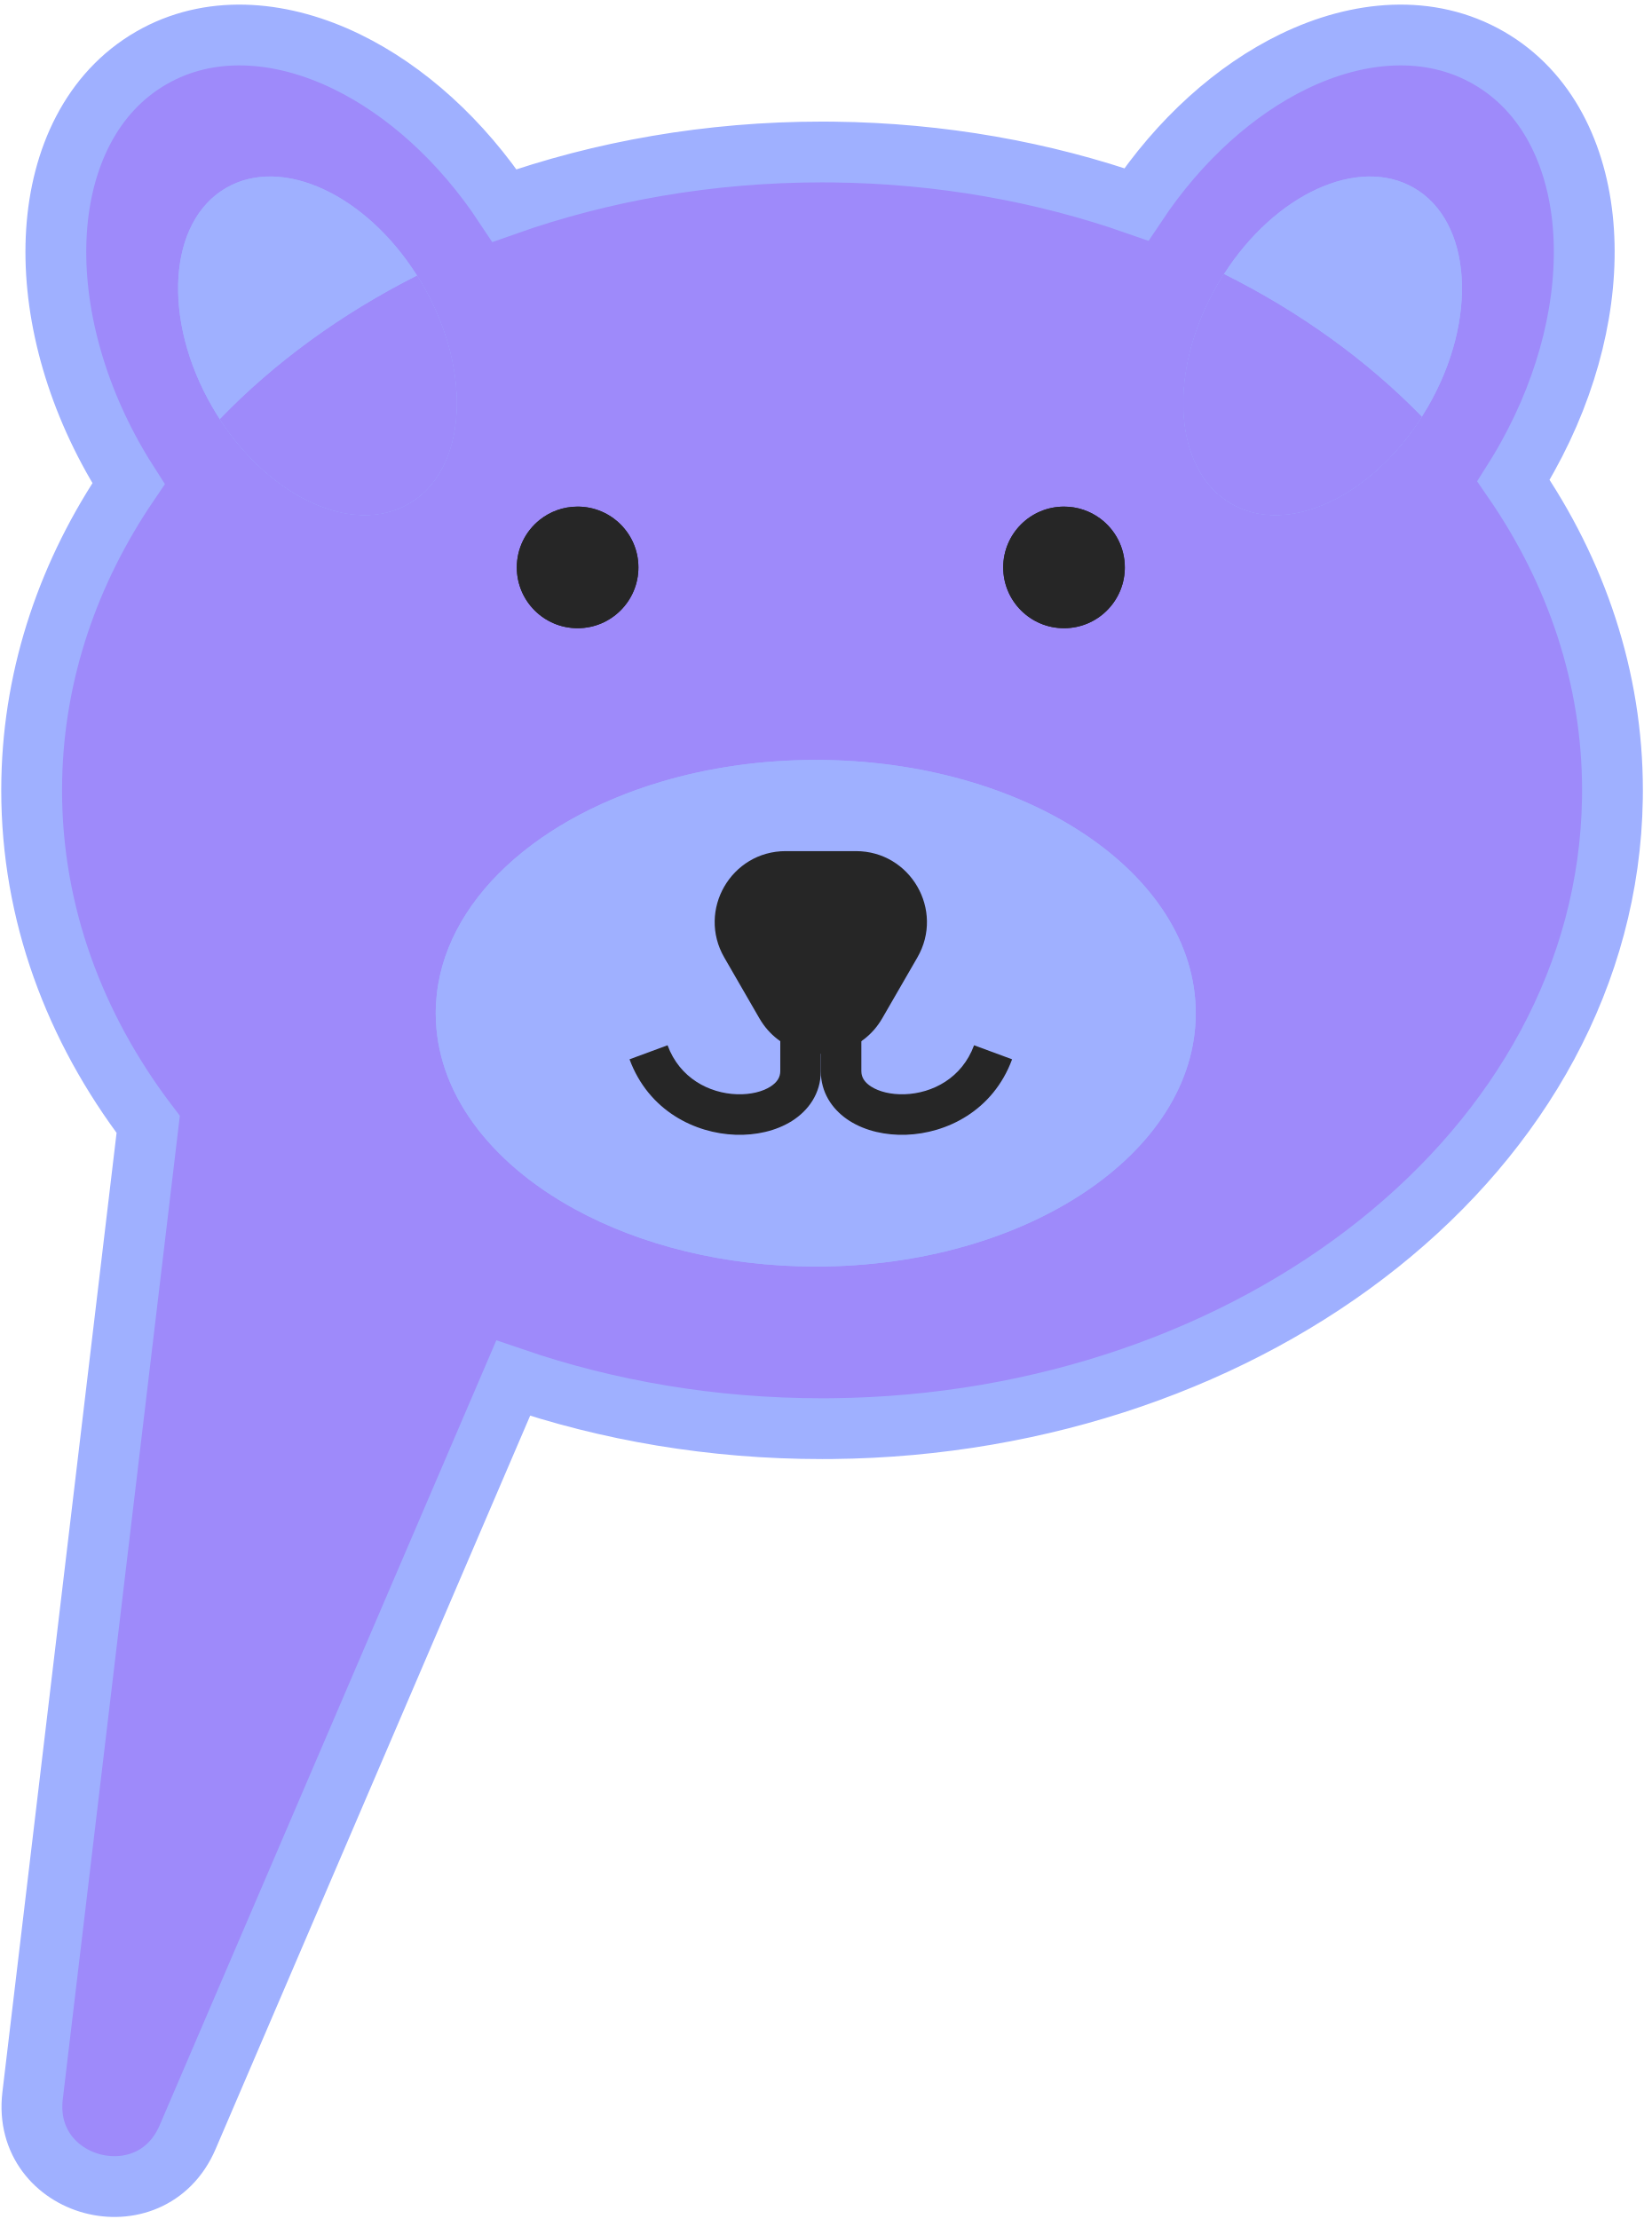
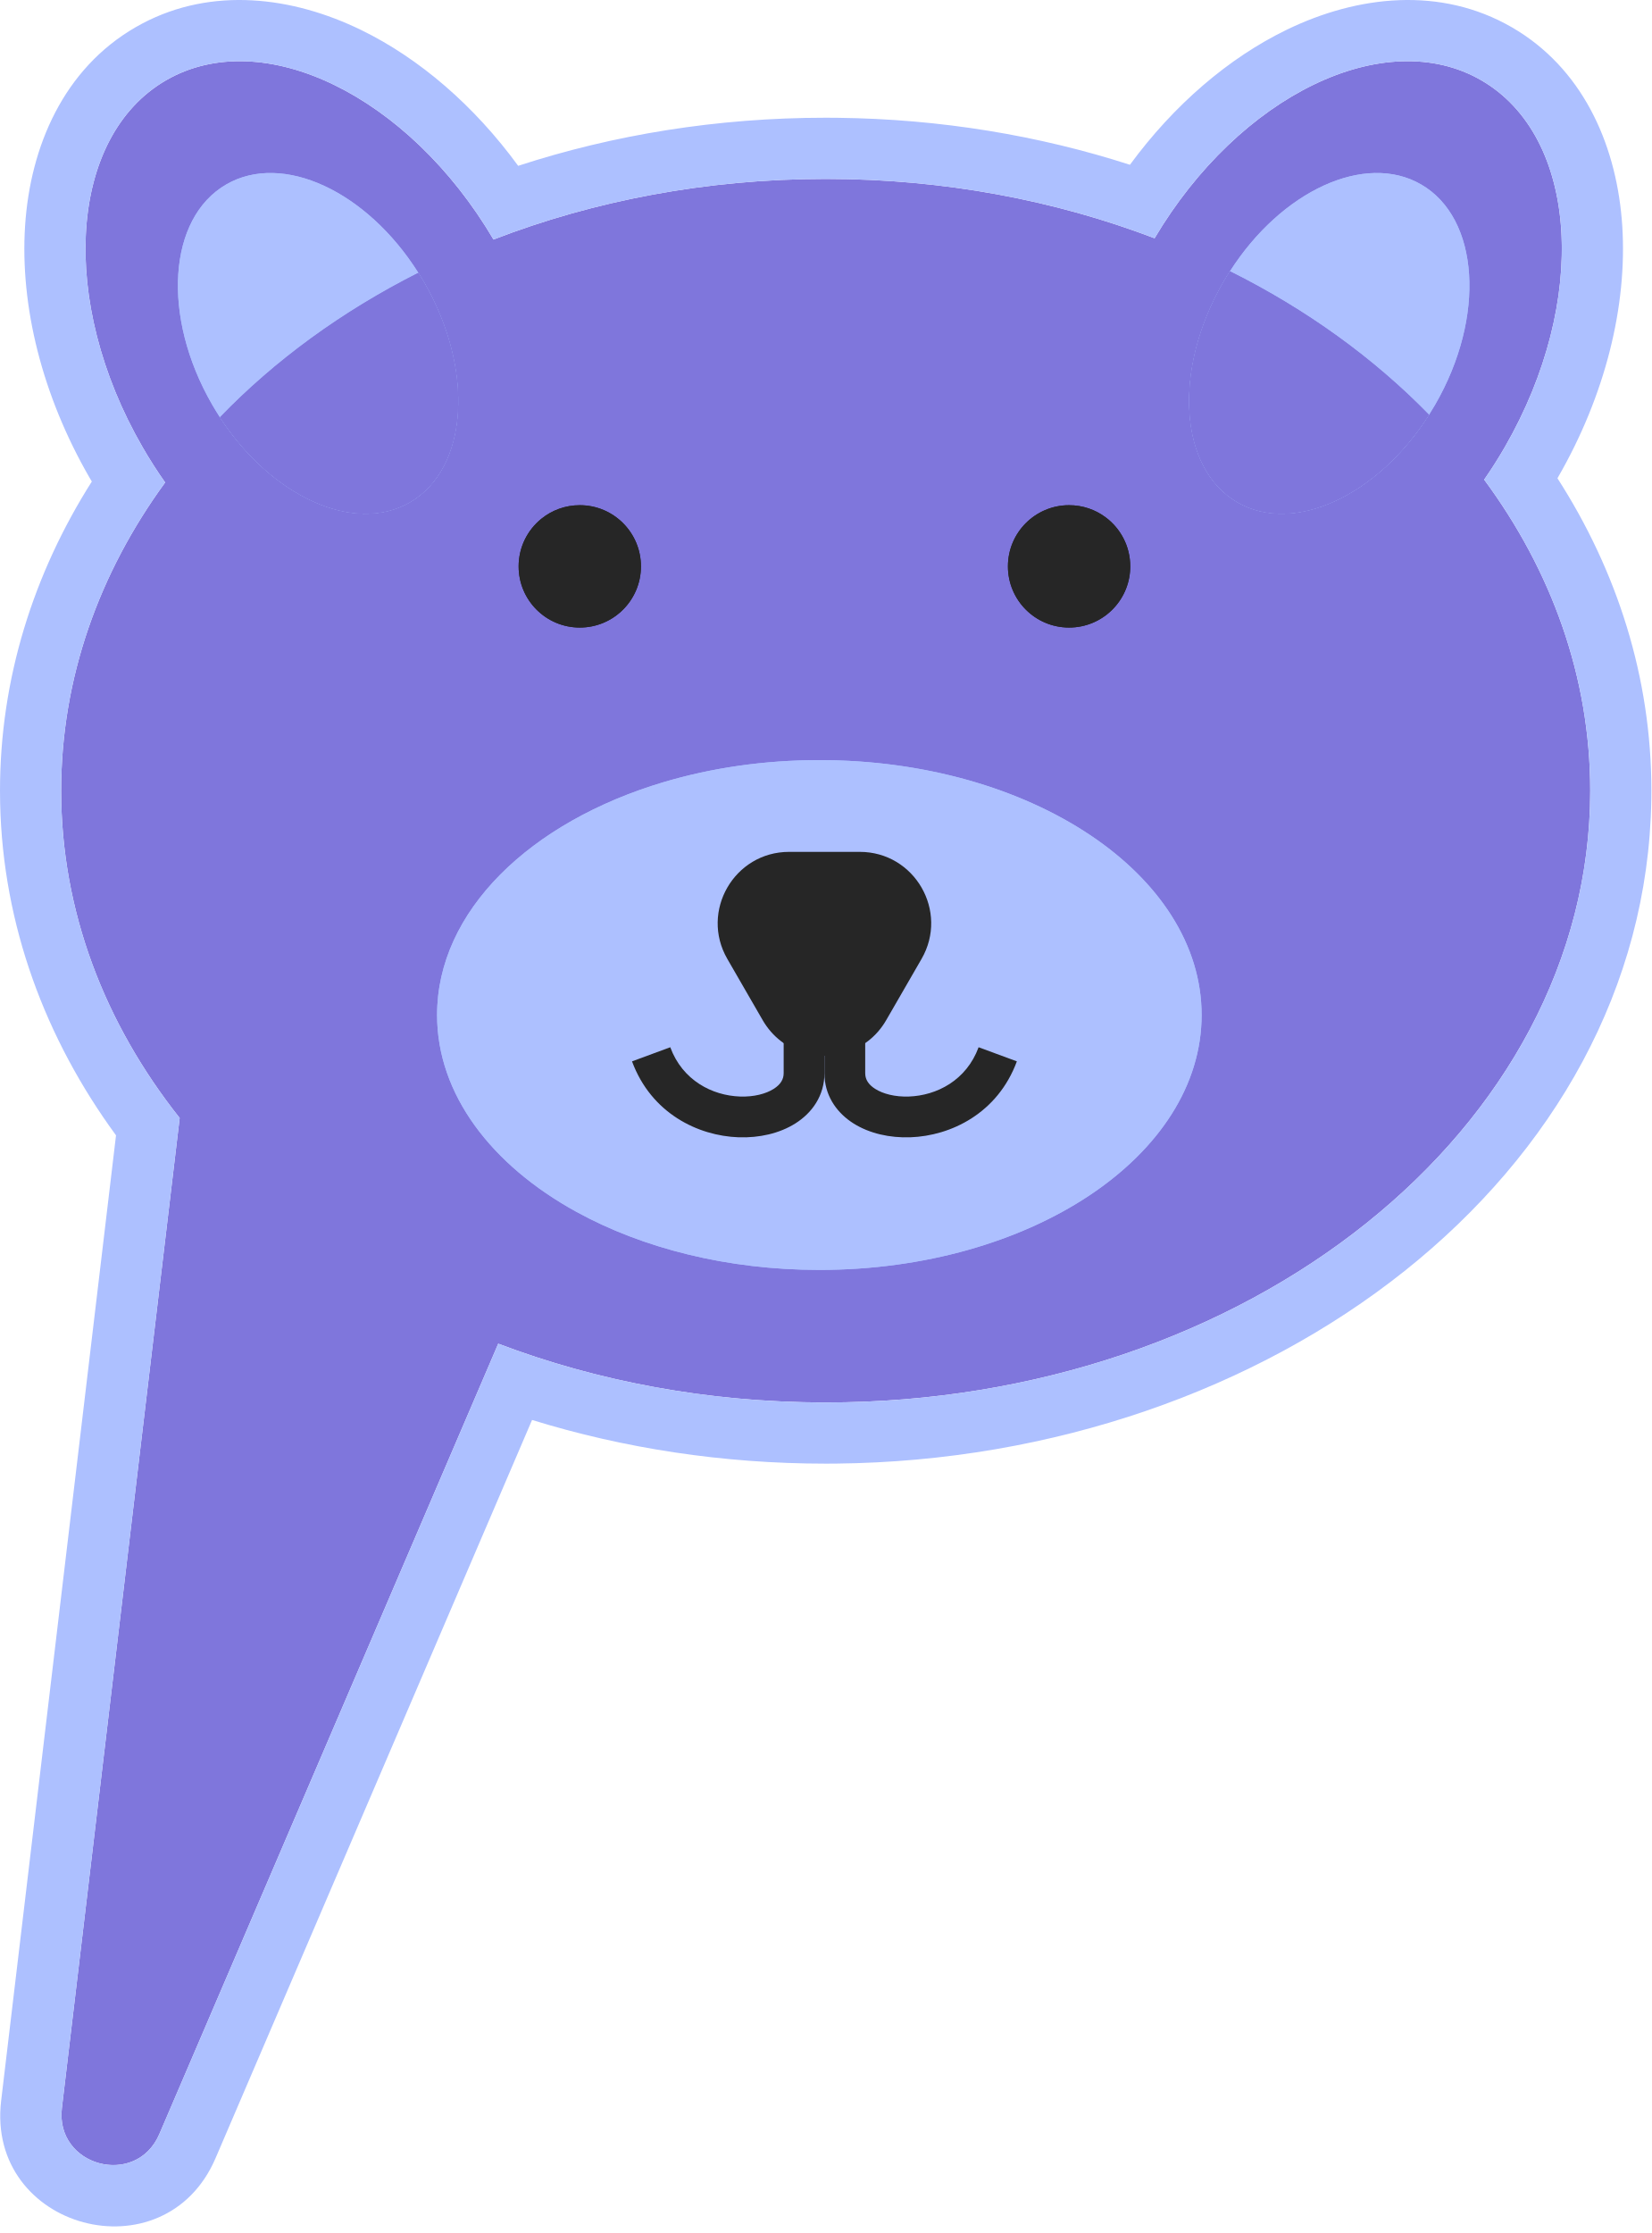
- <svg xmlns="http://www.w3.org/2000/svg" version="1.1" width="163" height="219">
-   <svg width="163" height="219" viewBox="0 0 163 219" fill="none">
-     <path d="M127.673 6.062C134.039 2.977 141.069 2.343 146.924 5.723L147.47 6.052C153.029 9.549 155.825 15.877 156.272 22.808C156.721 29.764 154.862 37.674 150.748 45.086L150.343 45.802C150.023 46.355 149.693 46.897 149.357 47.43C155.556 56.447 159.123 66.87 159.123 78L159.116 78.828C158.57 113.538 123.765 140.571 82.116 140.995L81.123 141C70.319 141 60.015 139.227 50.641 136.015L18.512 210.932C14.87 219.422 2.124 216.007 3.216 206.834L14.624 110.968C7.361 101.422 3.123 90.133 3.123 78L3.135 76.903C3.358 66.31 6.812 56.382 12.681 47.732C12.475 47.411 12.272 47.086 12.072 46.757L11.506 45.802C7.109 38.186 5.113 29.988 5.576 22.808C6.037 15.654 9.003 9.142 14.925 5.723L15.478 5.416C21.236 2.375 28.049 3.079 34.232 6.091C40.012 8.906 45.52 13.841 49.785 20.284C59.386 16.883 69.989 15 81.123 15L82.238 15.007C92.841 15.127 102.944 16.954 112.138 20.171C116.406 13.763 121.906 8.857 127.673 6.062Z" fill="#9E8AFA" stroke="#9FB0FF" stroke-width="6" />
-     <path d="M65.243 72.156C52.136 76.052 43 84.815 43 95C43 102.779 48.329 109.727 56.685 114.312L71.508 79.751C72.708 76.951 71.149 73.738 68.207 72.95L65.243 72.156Z" fill="#9E8AFA" />
-     <path d="M65.243 72.156C52.136 76.052 43 84.815 43 95C43 102.779 48.329 109.727 56.685 114.312L71.508 79.751C72.708 76.951 71.149 73.738 68.207 72.95L65.243 72.156Z" fill="#9E8AFA" />
-     <path d="M53.236 51.327C51.873 52.426 51.001 54.109 51 55.996C51.945 54.613 52.691 53.042 53.236 51.327ZM41.165 27.215C41.353 27.513 41.537 27.817 41.716 28.127C46.687 36.736 46.063 46.402 40.324 49.716C34.871 52.864 26.762 49.146 21.703 41.385C21.623 41.261 21.543 41.137 21.465 41.012C21.396 40.904 21.329 40.794 21.262 40.684C21.15 40.501 21.04 40.315 20.931 40.127C15.961 31.518 16.584 21.852 22.324 18.539C27.857 15.344 36.124 19.219 41.165 27.215Z" fill="#9E8AFA" />
-     <path d="M53.236 51.327C51.873 52.426 51.001 54.109 51 55.996C51.945 54.613 52.691 53.042 53.236 51.327ZM41.165 27.215C41.353 27.513 41.537 27.817 41.716 28.127C46.687 36.736 46.063 46.402 40.324 49.716C34.871 52.864 26.762 49.146 21.703 41.385C21.623 41.261 21.543 41.137 21.465 41.012C21.396 40.904 21.329 40.794 21.262 40.684C21.15 40.501 21.04 40.315 20.931 40.127C15.961 31.518 16.584 21.852 22.324 18.539C27.857 15.344 36.124 19.219 41.165 27.215Z" fill="#9E8AFA" />
-     <path d="M41.716 28.127C46.686 36.736 46.063 46.402 40.324 49.716C34.871 52.864 26.762 49.146 21.703 41.385C21.437 40.976 21.18 40.557 20.931 40.127C15.961 31.518 16.584 21.852 22.324 18.539C27.857 15.344 36.124 19.219 41.165 27.215C41.353 27.513 41.537 27.817 41.716 28.127Z" fill="#9FB0FF" />
-     <path d="M41.716 28.127C46.686 36.736 46.063 46.402 40.324 49.716C34.871 52.864 26.762 49.146 21.703 41.385C21.437 40.976 21.18 40.557 20.931 40.127C15.961 31.518 16.584 21.852 22.324 18.539C27.857 15.344 36.124 19.219 41.165 27.215C41.353 27.513 41.537 27.817 41.716 28.127Z" fill="#9FB0FF" />
-     <path d="M140.661 40.562C140.544 40.756 140.425 40.948 140.304 41.138C135.257 49.067 127.035 52.897 121.525 49.716C115.785 46.402 115.162 36.736 120.132 28.127C120.204 28.002 120.277 27.878 120.351 27.755C120.396 27.679 120.442 27.604 120.487 27.529L120.587 27.369L120.681 27.217C120.714 27.166 120.746 27.115 120.779 27.064C125.828 19.17 134.026 15.364 139.525 18.539C145.264 21.852 145.887 31.518 140.917 40.127C140.833 40.273 140.747 40.418 140.661 40.562ZM110.996 56.209C110.997 56.18 110.998 56.151 110.999 56.121C111 56.081 111 56.041 111 56C111 54.02 110.041 52.265 108.563 51.172C109.14 53.037 109.952 54.734 110.996 56.209Z" fill="#9E8AFA" />
-     <path d="M140.661 40.562C140.544 40.756 140.425 40.948 140.304 41.138C135.257 49.067 127.035 52.897 121.525 49.716C115.785 46.402 115.162 36.736 120.132 28.127C120.204 28.002 120.277 27.878 120.351 27.755C120.396 27.679 120.442 27.604 120.487 27.529L120.587 27.369L120.681 27.217C120.714 27.166 120.746 27.115 120.779 27.064C125.828 19.17 134.026 15.364 139.525 18.539C145.264 21.852 145.887 31.518 140.917 40.127C140.833 40.273 140.747 40.418 140.661 40.562ZM110.996 56.209C110.997 56.18 110.998 56.151 110.999 56.121C111 56.081 111 56.041 111 56C111 54.02 110.041 52.265 108.563 51.172C109.14 53.037 109.952 54.734 110.996 56.209Z" fill="#9E8AFA" />
-     <path d="M120.132 28.127C115.162 36.736 115.785 46.402 121.525 49.716C127.035 52.897 135.257 49.067 140.304 41.138C140.514 40.808 140.718 40.471 140.917 40.127C145.887 31.518 145.264 21.852 139.525 18.539C134.027 15.364 125.828 19.17 120.779 27.064C120.557 27.41 120.341 27.765 120.132 28.127Z" fill="#9FB0FF" />
-     <path d="M120.132 28.127C115.162 36.736 115.785 46.402 121.525 49.716C127.035 52.897 135.257 49.067 140.304 41.138C140.514 40.808 140.718 40.471 140.917 40.127C145.887 31.518 145.264 21.852 139.525 18.539C134.027 15.364 125.828 19.17 120.779 27.064C120.557 27.41 120.341 27.765 120.132 28.127Z" fill="#9FB0FF" />
-     <path d="M140.304 41.138C135.257 49.067 127.035 52.897 121.525 49.715C115.785 46.402 115.162 36.736 120.132 28.127C120.204 28.002 120.277 27.878 120.351 27.755C120.396 27.679 120.442 27.604 120.487 27.529L120.587 27.369L120.681 27.217C120.714 27.166 120.746 27.115 120.779 27.064C128.277 30.808 134.888 35.582 140.304 41.138ZM41.165 27.215C41.353 27.513 41.537 27.817 41.716 28.127C46.687 36.736 46.063 46.402 40.324 49.715C34.871 52.864 26.762 49.146 21.703 41.385C27.09 35.798 33.681 30.991 41.165 27.215ZM51 56C51.001 54.113 51.873 52.426 53.236 51.327C54.266 50.497 55.575 50 57 50C60.314 50 63 52.686 63 56C63 59.314 60.314 62 57 62C53.686 62 51 59.314 51 56ZM110.999 56.121C110.998 56.151 110.997 56.18 110.996 56.209C110.886 59.426 108.244 62 105 62C101.686 62 99 59.314 99 56C99 52.686 101.686 50 105 50C106.334 50 107.567 50.435 108.563 51.172C110.041 52.265 111 54.02 111 56C111 56.041 111 56.081 110.999 56.121ZM80.5 120C71.457 120 63.162 117.866 56.685 114.312C48.329 109.727 43 102.779 43 95C43 84.815 52.136 76.052 65.243 72.156C69.904 70.77 75.067 70 80.5 70C101.211 70 118 81.193 118 95C118 108.807 101.211 120 80.5 120Z" fill="#9E8AFA" />
-     <path d="M140.304 41.138C135.257 49.067 127.035 52.897 121.525 49.715C115.785 46.402 115.162 36.736 120.132 28.127C120.204 28.002 120.277 27.878 120.351 27.755C120.396 27.679 120.442 27.604 120.487 27.529L120.587 27.369L120.681 27.217C120.714 27.166 120.746 27.115 120.779 27.064C128.277 30.808 134.888 35.582 140.304 41.138ZM41.165 27.215C41.353 27.513 41.537 27.817 41.716 28.127C46.687 36.736 46.063 46.402 40.324 49.715C34.871 52.864 26.762 49.146 21.703 41.385C27.09 35.798 33.681 30.991 41.165 27.215ZM51 56C51.001 54.113 51.873 52.426 53.236 51.327C54.266 50.497 55.575 50 57 50C60.314 50 63 52.686 63 56C63 59.314 60.314 62 57 62C53.686 62 51 59.314 51 56ZM110.999 56.121C110.998 56.151 110.997 56.18 110.996 56.209C110.886 59.426 108.244 62 105 62C101.686 62 99 59.314 99 56C99 52.686 101.686 50 105 50C106.334 50 107.567 50.435 108.563 51.172C110.041 52.265 111 54.02 111 56C111 56.041 111 56.081 110.999 56.121ZM80.5 120C71.457 120 63.162 117.866 56.685 114.312C48.329 109.727 43 102.779 43 95C43 84.815 52.136 76.052 65.243 72.156C69.904 70.77 75.067 70 80.5 70C101.211 70 118 81.193 118 95C118 108.807 101.211 120 80.5 120Z" fill="#9E8AFA" />
-     <path d="M63 56C63 59.314 60.314 62 57 62C53.686 62 51 59.314 51 56C51.001 54.113 51.873 52.426 53.236 51.327C54.266 50.497 55.575 50 57 50C60.314 50 63 52.686 63 56Z" fill="#262626" />
-     <path d="M63 56C63 59.314 60.314 62 57 62C53.686 62 51 59.314 51 56C51.001 54.113 51.873 52.426 53.236 51.327C54.266 50.497 55.575 50 57 50C60.314 50 63 52.686 63 56Z" fill="#262626" />
-     <path d="M111 56C111 56.07 110.999 56.14 110.996 56.209C110.886 59.426 108.244 62 105 62C101.686 62 99 59.314 99 56C99 52.686 101.686 50 105 50C106.334 50 107.567 50.435 108.563 51.172C110.041 52.265 111 54.02 111 56Z" fill="#262626" />
-     <path d="M111 56C111 56.07 110.999 56.14 110.996 56.209C110.886 59.426 108.244 62 105 62C101.686 62 99 59.314 99 56C99 52.686 101.686 50 105 50C106.334 50 107.567 50.435 108.563 51.172C110.041 52.265 111 54.02 111 56Z" fill="#262626" />
-     <path d="M118 100C118 113.807 101.211 125 80.5 125C71.457 125 63.162 122.866 56.685 119.312C48.329 114.727 43 107.779 43 100C43 89.815 52.136 81.052 65.243 77.156C69.904 75.77 75.067 75 80.5 75C101.211 75 118 86.193 118 100Z" fill="#9FB0FF" />
-     <path d="M118 100C118 113.807 101.211 125 80.5 125C71.457 125 63.162 122.866 56.685 119.312C48.329 114.727 43 107.779 43 100C43 89.815 52.136 81.052 65.243 77.156C69.904 75.77 75.067 75 80.5 75C101.211 75 118 86.193 118 100Z" fill="#9FB0FF" />
-     <path d="M65.876 103.161C67.076 106.415 69.991 107.901 72.723 107.995C74.095 108.042 75.263 107.726 76.019 107.247C76.732 106.795 77 106.275 77 105.707V102H81V105.707C81 107.92 79.777 109.602 78.159 110.627C76.583 111.625 74.578 112.062 72.585 111.993C68.586 111.855 64.001 109.633 62.124 104.546L65.876 103.161Z" fill="#262626" />
-     <path d="M99.876 104.546C97.999 109.633 93.414 111.855 89.415 111.993C87.422 112.062 85.417 111.625 83.841 110.627C82.324 109.666 81.154 108.128 81.014 106.116L81 105.707V102H85V105.707L85.013 105.918C85.074 106.404 85.357 106.852 85.981 107.247C86.737 107.726 87.905 108.042 89.277 107.995C92.009 107.901 94.924 106.415 96.124 103.161L99.876 104.546Z" fill="#262626" />
-     <path d="M74.938 100.5L71.474 94.5C68.779 89.833 72.147 84 77.536 84H84.464C89.853 84 93.221 89.833 90.526 94.5L87.062 100.5C86.1 102.166 84.624 103.237 83 103.713C81.698 104.096 80.302 104.096 79 103.713C77.376 103.237 75.9 102.166 74.938 100.5Z" fill="#262626" />
+ <svg xmlns="http://www.w3.org/2000/svg" version="1.1" width="162" height="219">
+   <svg width="162" height="219" viewBox="0 0 162 219" fill="none">
+     <path d="M140.181 40.685C140.302 40.495 140.421 40.303 140.538 40.108C140.624 39.965 140.71 39.82 140.794 39.674C145.765 31.064 145.141 21.399 139.402 18.085C133.904 14.911 125.705 18.717 120.656 26.61C120.623 26.661 120.591 26.712 120.558 26.764L120.464 26.915L120.365 27.076C120.319 27.151 120.273 27.226 120.228 27.302C120.154 27.425 120.082 27.549 120.009 27.674C115.039 36.283 115.662 45.948 121.402 49.262C126.912 52.443 135.135 48.614 140.181 40.685ZM145.301 7.867C135.843 2.406 121.59 9.34 113.263 23.366C103.49 19.635 92.55 17.546 81 17.547C69.322 17.547 58.268 19.682 48.413 23.491C40.097 9.381 25.787 2.39 16.301 7.867C6.735 13.39 5.696 29.499 13.981 43.848C14.679 45.057 15.421 46.214 16.2 47.318C9.716 56.194 6 66.523 6 77.546C6 89.354 10.263 100.365 17.626 109.648L6.072 206.735C5.389 212.468 13.356 214.603 15.632 209.297L48.877 131.78C58.614 135.478 69.505 137.546 81 137.546C122.421 137.546 156 110.684 156 77.546C156 66.409 152.206 55.98 145.597 47.041C146.305 46.021 146.982 44.956 147.622 43.848C155.906 29.499 154.867 13.39 145.301 7.867ZM41.593 27.674C41.414 27.364 41.231 27.06 41.042 26.761C36.002 18.765 27.734 14.891 22.201 18.085C16.461 21.399 15.838 31.064 20.808 39.674C20.917 39.861 21.027 40.047 21.139 40.231C21.283 40.468 21.43 40.701 21.58 40.931C26.639 48.693 34.748 52.41 40.201 49.262C45.94 45.948 46.564 36.283 41.593 27.674ZM50.877 55.543C50.877 58.856 53.563 61.547 56.877 61.547C60.191 61.547 62.877 58.86 62.877 55.547C62.877 52.233 60.191 49.547 56.877 49.547C55.452 49.547 54.143 50.043 53.114 50.873C51.751 51.972 50.878 53.656 50.877 55.543ZM110.874 55.756C110.875 55.727 110.875 55.697 110.876 55.668C110.877 55.627 110.877 55.587 110.877 55.547C110.877 53.567 109.919 51.811 108.44 50.719C107.444 49.982 106.211 49.547 104.877 49.547C101.563 49.547 98.877 52.233 98.877 55.547C98.877 58.86 101.563 61.547 104.877 61.547C108.121 61.547 110.763 58.973 110.874 55.756ZM56.562 113.859C63.039 117.413 71.334 119.546 80.377 119.546C101.088 119.546 117.877 108.354 117.877 94.546C117.877 80.739 101.088 69.546 80.377 69.546C74.944 69.546 69.781 70.317 65.12 71.702C52.013 75.599 42.877 84.361 42.877 94.546C42.877 102.325 48.206 109.274 56.562 113.859Z" fill="#7F76DC" />
+     <path d="M156 77.546C156 66.409 152.206 55.98 145.597 47.041C146.128 46.276 146.641 45.485 147.135 44.67L147.622 43.848C155.777 29.723 154.897 13.892 145.743 8.133L145.301 7.867C135.843 2.406 121.59 9.34 113.263 23.366L112.343 23.021C103.113 19.62 92.873 17.674 82.081 17.552L81 17.547C69.322 17.547 58.268 19.682 48.413 23.491L48.02 22.834C39.651 9.165 25.639 2.476 16.301 7.867L15.859 8.133C6.705 13.892 5.826 29.723 13.981 43.848C14.679 45.057 15.421 46.214 16.2 47.318C9.716 56.194 6 66.523 6 77.546L6.013 78.651C6.27 90.04 10.493 100.655 17.626 109.648L6.072 206.735C5.4 212.378 13.109 214.535 15.521 209.54L15.632 209.297L48.877 131.78C58.309 135.362 68.825 137.416 79.924 137.54L81 137.546C122.098 137.546 155.475 111.102 155.994 78.322L156 77.546ZM161.993 78.426C161.417 115.326 124.663 143.106 82.017 143.541L81 143.546C70.875 143.546 61.162 142.034 52.195 139.261L21.145 211.662C16.139 223.334 -1.388 218.639 0.113 206.026L11.381 111.348C4.45 101.872 0.284 90.757 0.014 78.791L0 77.546C1.33933e-05 66.554 3.289 56.244 9.008 47.225L8.784 46.848C4.132 38.791 1.954 30.01 2.46 22.162C2.963 14.364 6.241 6.747 13.302 2.67L13.961 2.306C20.811 -1.312 28.679 -0.346 35.424 2.94C41.141 5.725 46.511 10.348 50.833 16.263C60.175 13.215 70.36 11.546 81 11.546L82.148 11.553C92.251 11.667 101.928 13.287 110.845 16.16C115.168 10.273 120.533 5.676 126.241 2.91C133.188 -0.457 141.321 -1.359 148.301 2.67L148.952 3.063C155.564 7.223 158.655 14.607 159.143 22.162C159.649 30.01 157.47 38.791 152.818 46.848C152.808 46.867 152.795 46.884 152.784 46.903C158.63 55.998 162 66.421 162 77.546L161.993 78.426Z" fill="#ADC0FF" />
+     <path d="M65.12 71.702C52.013 75.599 42.877 84.361 42.877 94.546C42.877 102.325 48.206 109.274 56.562 113.859L71.385 79.297C72.586 76.498 71.026 73.285 68.084 72.496L65.12 71.702Z" fill="#7F76DC" />
+     <path d="M65.12 71.702C52.013 75.599 42.877 84.361 42.877 94.546C42.877 102.325 48.206 109.274 56.562 113.859L71.385 79.297C72.586 76.498 71.026 73.285 68.084 72.496L65.12 71.702Z" fill="#7F76DC" />
+     <path d="M53.114 50.873C51.751 51.972 50.878 53.656 50.877 55.543C51.822 54.16 52.569 52.589 53.114 50.873ZM41.042 26.761C41.231 27.06 41.414 27.364 41.593 27.674C46.564 36.283 45.94 45.948 40.201 49.262C34.748 52.41 26.639 48.693 21.58 40.931C21.5 40.808 21.42 40.684 21.342 40.558C21.274 40.45 21.206 40.341 21.139 40.231C21.027 40.047 20.917 39.861 20.808 39.674C15.838 31.064 16.461 21.399 22.201 18.085C27.734 14.891 36.002 18.765 41.042 26.761Z" fill="#7F76DC" />
+     <path d="M53.114 50.873C51.751 51.972 50.878 53.656 50.877 55.543C51.822 54.16 52.569 52.589 53.114 50.873ZM41.042 26.761C41.231 27.06 41.414 27.364 41.593 27.674C46.564 36.283 45.94 45.948 40.201 49.262C34.748 52.41 26.639 48.693 21.58 40.931C21.5 40.808 21.42 40.684 21.342 40.558C21.274 40.45 21.206 40.341 21.139 40.231C21.027 40.047 20.917 39.861 20.808 39.674C15.838 31.064 16.461 21.399 22.201 18.085C27.734 14.891 36.002 18.765 41.042 26.761Z" fill="#7F76DC" />
+     <path d="M41.593 27.674C46.564 36.283 45.94 45.948 40.201 49.262C34.748 52.41 26.639 48.693 21.58 40.931C21.314 40.523 21.057 40.104 20.808 39.674C15.838 31.064 16.461 21.399 22.201 18.085C27.734 14.891 36.002 18.765 41.042 26.761C41.231 27.06 41.414 27.364 41.593 27.674Z" fill="#ADC0FF" />
+     <path d="M41.593 27.674C46.564 36.283 45.94 45.948 40.201 49.262C34.748 52.41 26.639 48.693 21.58 40.931C21.314 40.523 21.057 40.104 20.808 39.674C15.838 31.064 16.461 21.399 22.201 18.085C27.734 14.891 36.002 18.765 41.042 26.761C41.231 27.06 41.414 27.364 41.593 27.674Z" fill="#ADC0FF" />
+     <path d="M140.538 40.108C140.421 40.303 140.302 40.495 140.181 40.685C135.135 48.614 126.912 52.443 121.402 49.262C115.662 45.948 115.039 36.283 120.009 27.674C120.082 27.549 120.154 27.425 120.228 27.302C120.273 27.226 120.319 27.151 120.365 27.076L120.464 26.915L120.558 26.764C120.591 26.712 120.623 26.661 120.656 26.61C125.705 18.717 133.904 14.911 139.402 18.085C145.141 21.399 145.765 31.064 140.794 39.674C140.71 39.82 140.624 39.965 140.538 40.108ZM110.874 55.756C110.875 55.727 110.875 55.697 110.876 55.668C110.877 55.627 110.877 55.587 110.877 55.547C110.877 53.567 109.919 51.811 108.44 50.719C109.017 52.584 109.829 54.281 110.874 55.756Z" fill="#7F76DC" />
+     <path d="M140.538 40.108C140.421 40.303 140.302 40.495 140.181 40.685C135.135 48.614 126.912 52.443 121.402 49.262C115.662 45.948 115.039 36.283 120.009 27.674C120.082 27.549 120.154 27.425 120.228 27.302C120.273 27.226 120.319 27.151 120.365 27.076L120.464 26.915L120.558 26.764C120.591 26.712 120.623 26.661 120.656 26.61C125.705 18.717 133.904 14.911 139.402 18.085C145.141 21.399 145.765 31.064 140.794 39.674C140.71 39.82 140.624 39.965 140.538 40.108ZM110.874 55.756C110.875 55.727 110.875 55.697 110.876 55.668C110.877 55.627 110.877 55.587 110.877 55.547C110.877 53.567 109.919 51.811 108.44 50.719C109.017 52.584 109.829 54.281 110.874 55.756Z" fill="#7F76DC" />
+     <path d="M120.009 27.674C115.039 36.283 115.662 45.948 121.402 49.262C126.912 52.443 135.135 48.614 140.181 40.685C140.391 40.355 140.595 40.018 140.794 39.674C145.765 31.064 145.141 21.399 139.402 18.085C133.904 14.911 125.705 18.717 120.656 26.61C120.434 26.957 120.219 27.311 120.009 27.674Z" fill="#ADC0FF" />
+     <path d="M120.009 27.674C115.039 36.283 115.662 45.948 121.402 49.262C126.912 52.443 135.135 48.614 140.181 40.685C140.391 40.355 140.595 40.018 140.794 39.674C145.765 31.064 145.141 21.399 139.402 18.085C133.904 14.911 125.705 18.717 120.656 26.61C120.434 26.957 120.219 27.311 120.009 27.674Z" fill="#ADC0FF" />
+     <path d="M140.181 40.685C135.135 48.614 126.912 52.443 121.402 49.262C115.662 45.948 115.039 36.283 120.009 27.674C120.082 27.549 120.154 27.425 120.228 27.302C120.273 27.226 120.319 27.151 120.365 27.076L120.464 26.915L120.558 26.764C120.591 26.712 120.623 26.661 120.656 26.61C128.154 30.354 134.766 35.128 140.181 40.685ZM41.042 26.761C41.231 27.06 41.414 27.364 41.593 27.674C46.564 36.283 45.94 45.948 40.201 49.262C34.748 52.41 26.639 48.693 21.58 40.931C26.968 35.344 33.559 30.538 41.042 26.761ZM50.877 55.547C50.878 53.659 51.751 51.972 53.114 50.873C54.143 50.043 55.452 49.547 56.877 49.547C60.191 49.547 62.877 52.233 62.877 55.547C62.877 58.86 60.191 61.547 56.877 61.547C53.563 61.547 50.877 58.86 50.877 55.547ZM110.876 55.668C110.875 55.697 110.875 55.727 110.874 55.756C110.763 58.973 108.121 61.547 104.877 61.547C101.563 61.547 98.877 58.86 98.877 55.547C98.877 52.233 101.563 49.547 104.877 49.547C106.211 49.547 107.444 49.982 108.44 50.719C109.919 51.811 110.877 53.567 110.877 55.547C110.877 55.587 110.877 55.627 110.876 55.668ZM80.377 119.546C71.334 119.546 63.039 117.413 56.562 113.859C48.206 109.274 42.877 102.325 42.877 94.546C42.877 84.361 52.013 75.599 65.12 71.702C69.781 70.317 74.944 69.546 80.377 69.546C101.088 69.546 117.877 80.739 117.877 94.546C117.877 108.354 101.088 119.546 80.377 119.546Z" fill="#7F76DC" />
+     <path d="M140.181 40.685C135.135 48.614 126.912 52.443 121.402 49.262C115.662 45.948 115.039 36.283 120.009 27.674C120.082 27.549 120.154 27.425 120.228 27.302C120.273 27.226 120.319 27.151 120.365 27.076L120.464 26.915L120.558 26.764C120.591 26.712 120.623 26.661 120.656 26.61C128.154 30.354 134.766 35.128 140.181 40.685ZM41.042 26.761C41.231 27.06 41.414 27.364 41.593 27.674C46.564 36.283 45.94 45.948 40.201 49.262C34.748 52.41 26.639 48.693 21.58 40.931C26.968 35.344 33.559 30.538 41.042 26.761ZM50.877 55.547C50.878 53.659 51.751 51.972 53.114 50.873C54.143 50.043 55.452 49.547 56.877 49.547C60.191 49.547 62.877 52.233 62.877 55.547C62.877 58.86 60.191 61.547 56.877 61.547C53.563 61.547 50.877 58.86 50.877 55.547ZM110.876 55.668C110.875 55.697 110.875 55.727 110.874 55.756C110.763 58.973 108.121 61.547 104.877 61.547C101.563 61.547 98.877 58.86 98.877 55.547C98.877 52.233 101.563 49.547 104.877 49.547C106.211 49.547 107.444 49.982 108.44 50.719C109.919 51.811 110.877 53.567 110.877 55.547C110.877 55.587 110.877 55.627 110.876 55.668ZM80.377 119.546C71.334 119.546 63.039 117.413 56.562 113.859C48.206 109.274 42.877 102.325 42.877 94.546C42.877 84.361 52.013 75.599 65.12 71.702C69.781 70.317 74.944 69.546 80.377 69.546C101.088 69.546 117.877 80.739 117.877 94.546C117.877 108.354 101.088 119.546 80.377 119.546Z" fill="#7F76DC" />
+     <path d="M62.877 55.547C62.877 58.86 60.191 61.547 56.877 61.547C53.563 61.547 50.877 58.86 50.877 55.547C50.878 53.659 51.751 51.972 53.114 50.873C54.143 50.043 55.452 49.547 56.877 49.547C60.191 49.547 62.877 52.233 62.877 55.547Z" fill="#262626" />
+     <path d="M62.877 55.547C62.877 58.86 60.191 61.547 56.877 61.547C53.563 61.547 50.877 58.86 50.877 55.547C50.878 53.659 51.751 51.972 53.114 50.873C54.143 50.043 55.452 49.547 56.877 49.547C60.191 49.547 62.877 52.233 62.877 55.547Z" fill="#262626" />
+     <path d="M110.877 55.547C110.877 55.617 110.876 55.686 110.874 55.756C110.763 58.973 108.121 61.547 104.877 61.547C101.563 61.547 98.877 58.86 98.877 55.547C98.877 52.233 101.563 49.547 104.877 49.547C106.211 49.547 107.444 49.982 108.44 50.719C109.919 51.811 110.877 53.567 110.877 55.547Z" fill="#262626" />
+     <path d="M110.877 55.547C110.877 55.617 110.876 55.686 110.874 55.756C110.763 58.973 108.121 61.547 104.877 61.547C101.563 61.547 98.877 58.86 98.877 55.547C98.877 52.233 101.563 49.547 104.877 49.547C106.211 49.547 107.444 49.982 108.44 50.719C109.919 51.811 110.877 53.567 110.877 55.547Z" fill="#262626" />
+     <path d="M117.877 99.546C117.877 113.354 101.088 124.546 80.377 124.546C71.334 124.546 63.039 122.413 56.562 118.859C48.206 114.274 42.877 107.325 42.877 99.546C42.877 89.361 52.013 80.599 65.12 76.702C69.781 75.317 74.944 74.546 80.377 74.546C101.088 74.546 117.877 85.739 117.877 99.546Z" fill="#ADC0FF" />
+     <path d="M117.877 99.546C117.877 113.354 101.088 124.546 80.377 124.546C71.334 124.546 63.039 122.413 56.562 118.859C48.206 114.274 42.877 107.325 42.877 99.546C42.877 89.361 52.013 80.599 65.12 76.702C69.781 75.317 74.944 74.546 80.377 74.546C101.088 74.546 117.877 85.739 117.877 99.546Z" fill="#ADC0FF" />
+     <path d="M65.753 102.708C66.954 105.962 69.868 107.447 72.6 107.542C73.972 107.589 75.14 107.272 75.896 106.793C76.609 106.341 76.877 105.821 76.877 105.253V101.546H80.877V105.253C80.877 107.466 79.655 109.148 78.036 110.173C76.46 111.172 74.455 111.608 72.462 111.54C68.463 111.402 63.878 109.18 62.001 104.092L65.753 102.708Z" fill="#262626" />
+     <path d="M99.753 104.092C97.876 109.18 93.291 111.402 89.292 111.54C87.299 111.608 85.294 111.172 83.718 110.173C82.201 109.212 81.031 107.674 80.891 105.663L80.877 105.253V101.546H84.877V105.253L84.89 105.464C84.951 105.95 85.234 106.398 85.859 106.793C86.614 107.272 87.782 107.589 89.154 107.542C91.886 107.447 94.801 105.962 96.001 102.708L99.753 104.092Z" fill="#262626" />
+     <path d="M74.815 100.046L71.351 94.046C68.657 89.38 72.024 83.546 77.413 83.546H84.341C89.73 83.546 93.098 89.38 90.403 94.046L86.939 100.046C85.978 101.712 84.501 102.783 82.877 103.26C81.575 103.642 80.179 103.642 78.877 103.26C77.253 102.783 75.777 101.712 74.815 100.046Z" fill="#262626" />
  </svg>
  <style>@media (prefers-color-scheme: light) { :root { filter: none; } }
@media (prefers-color-scheme: dark) { :root { filter: none; } }
</style>
</svg>
